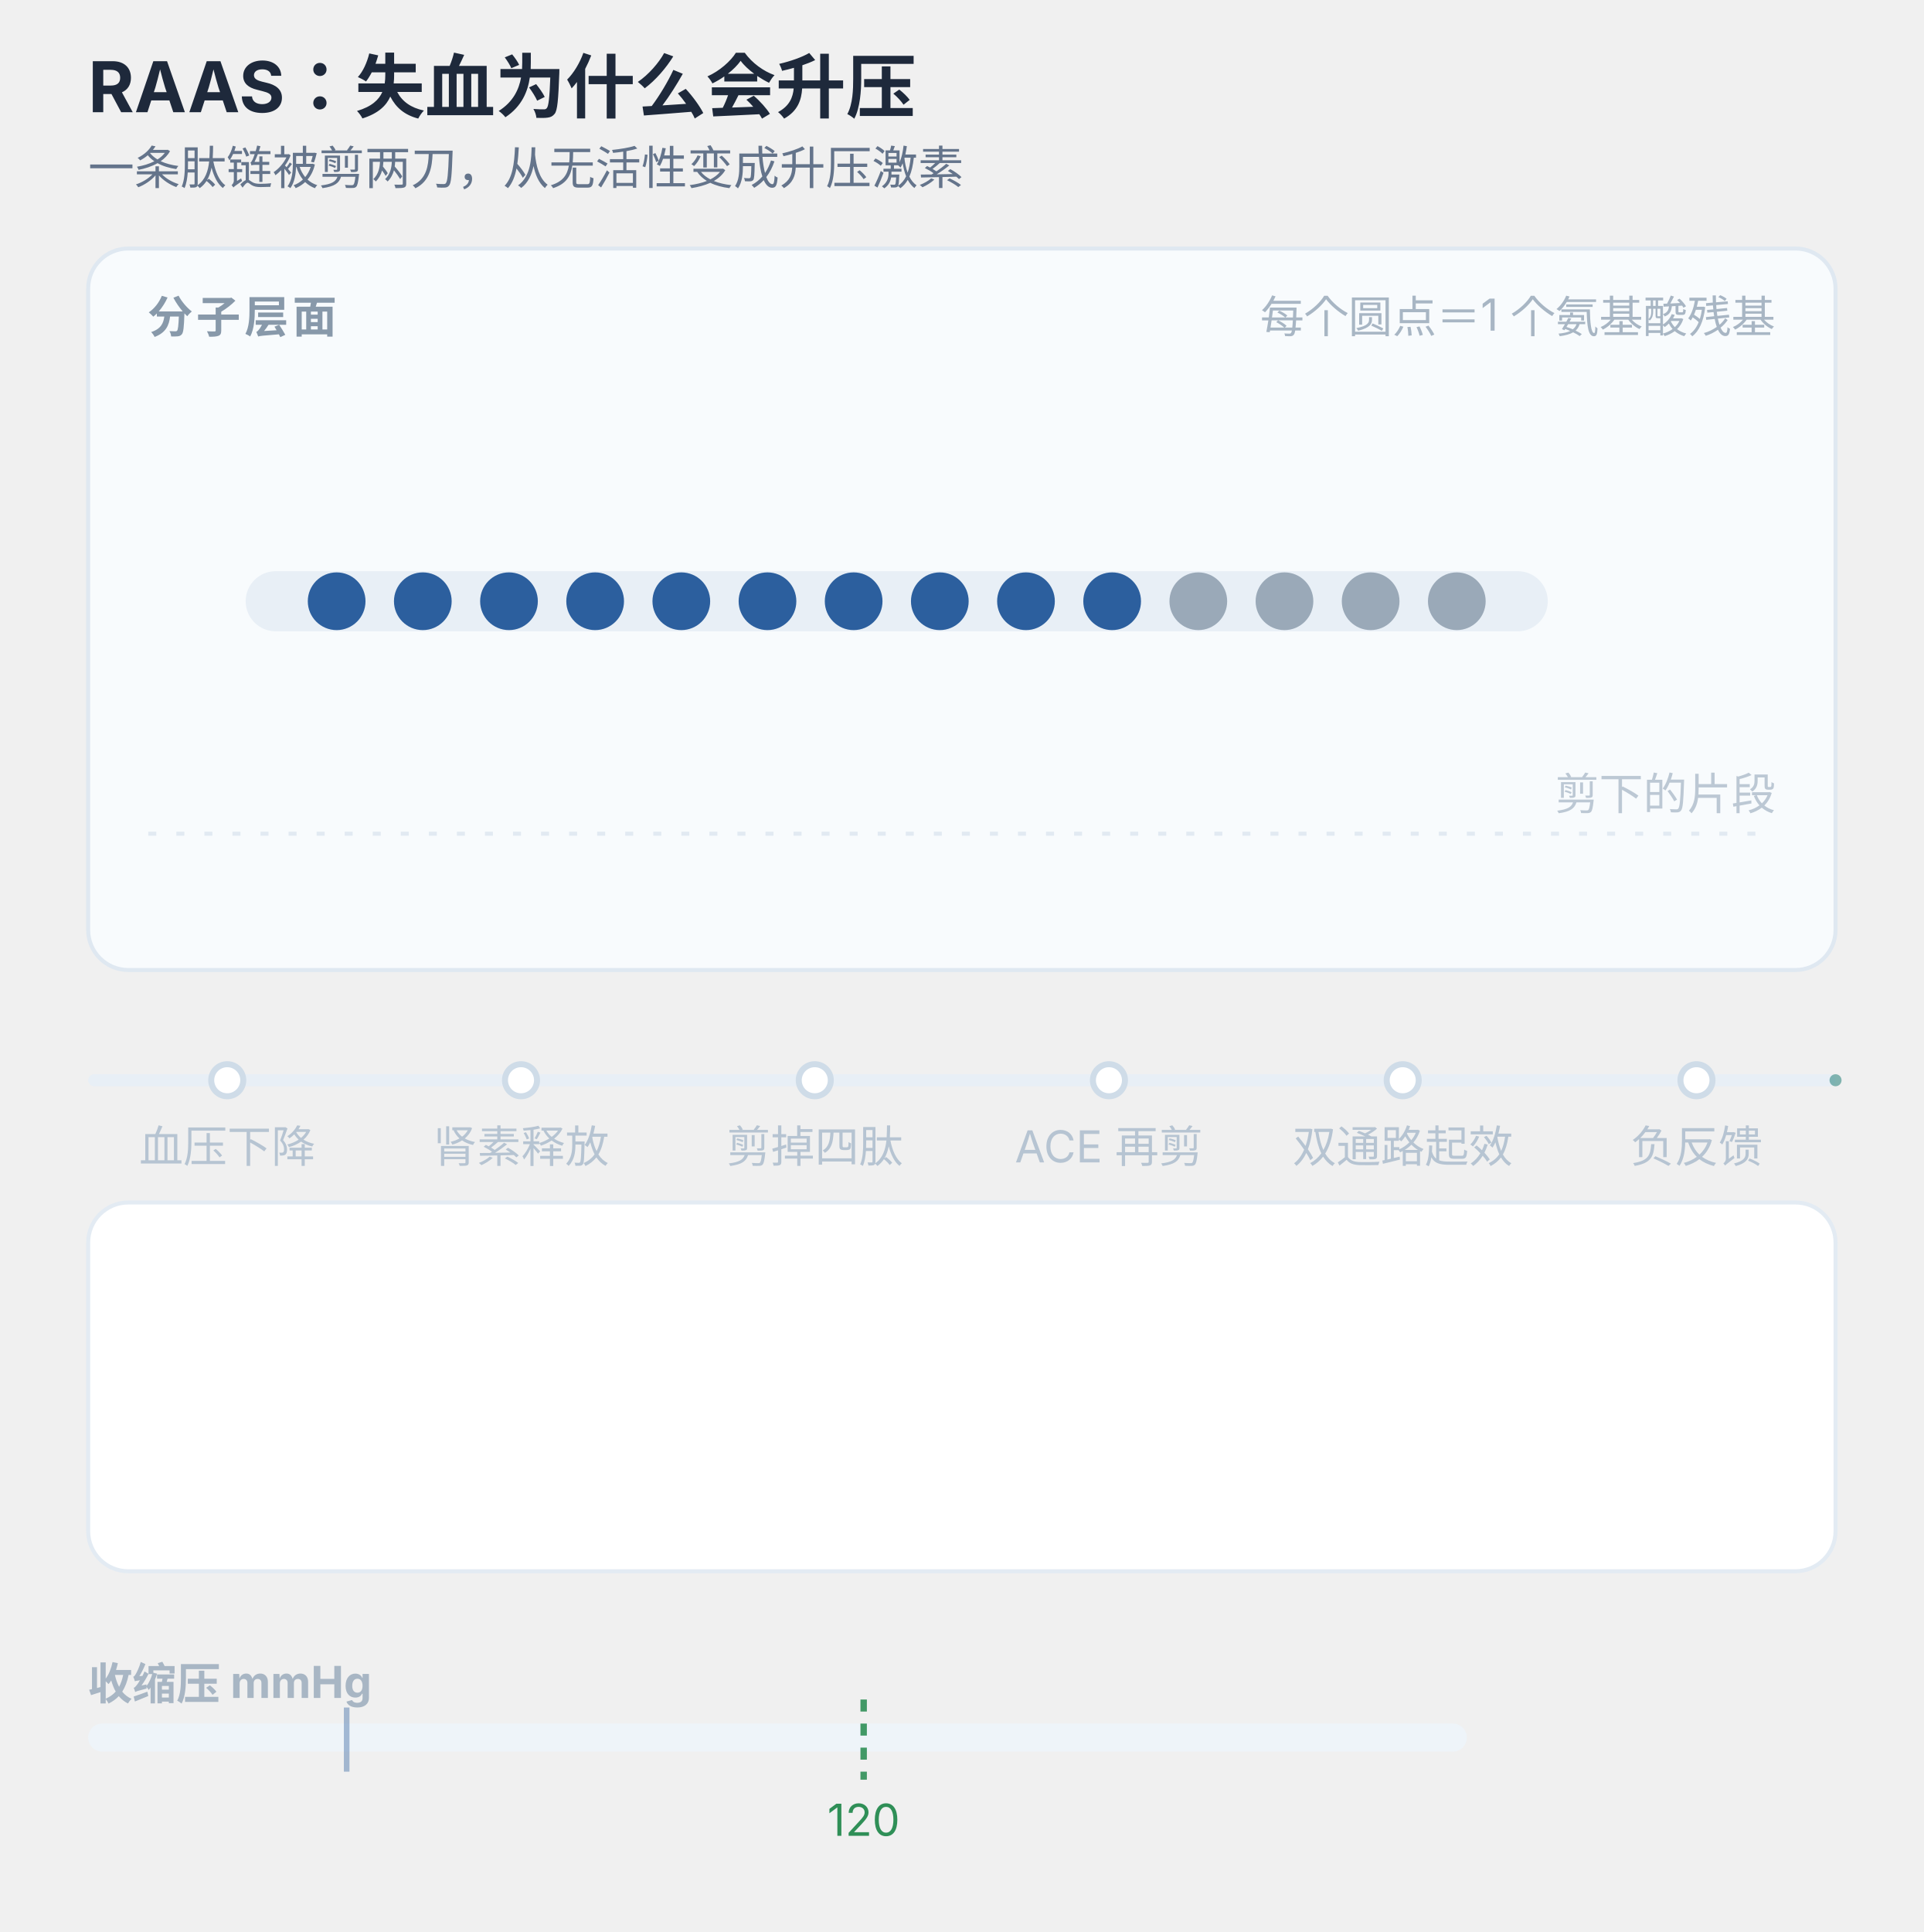
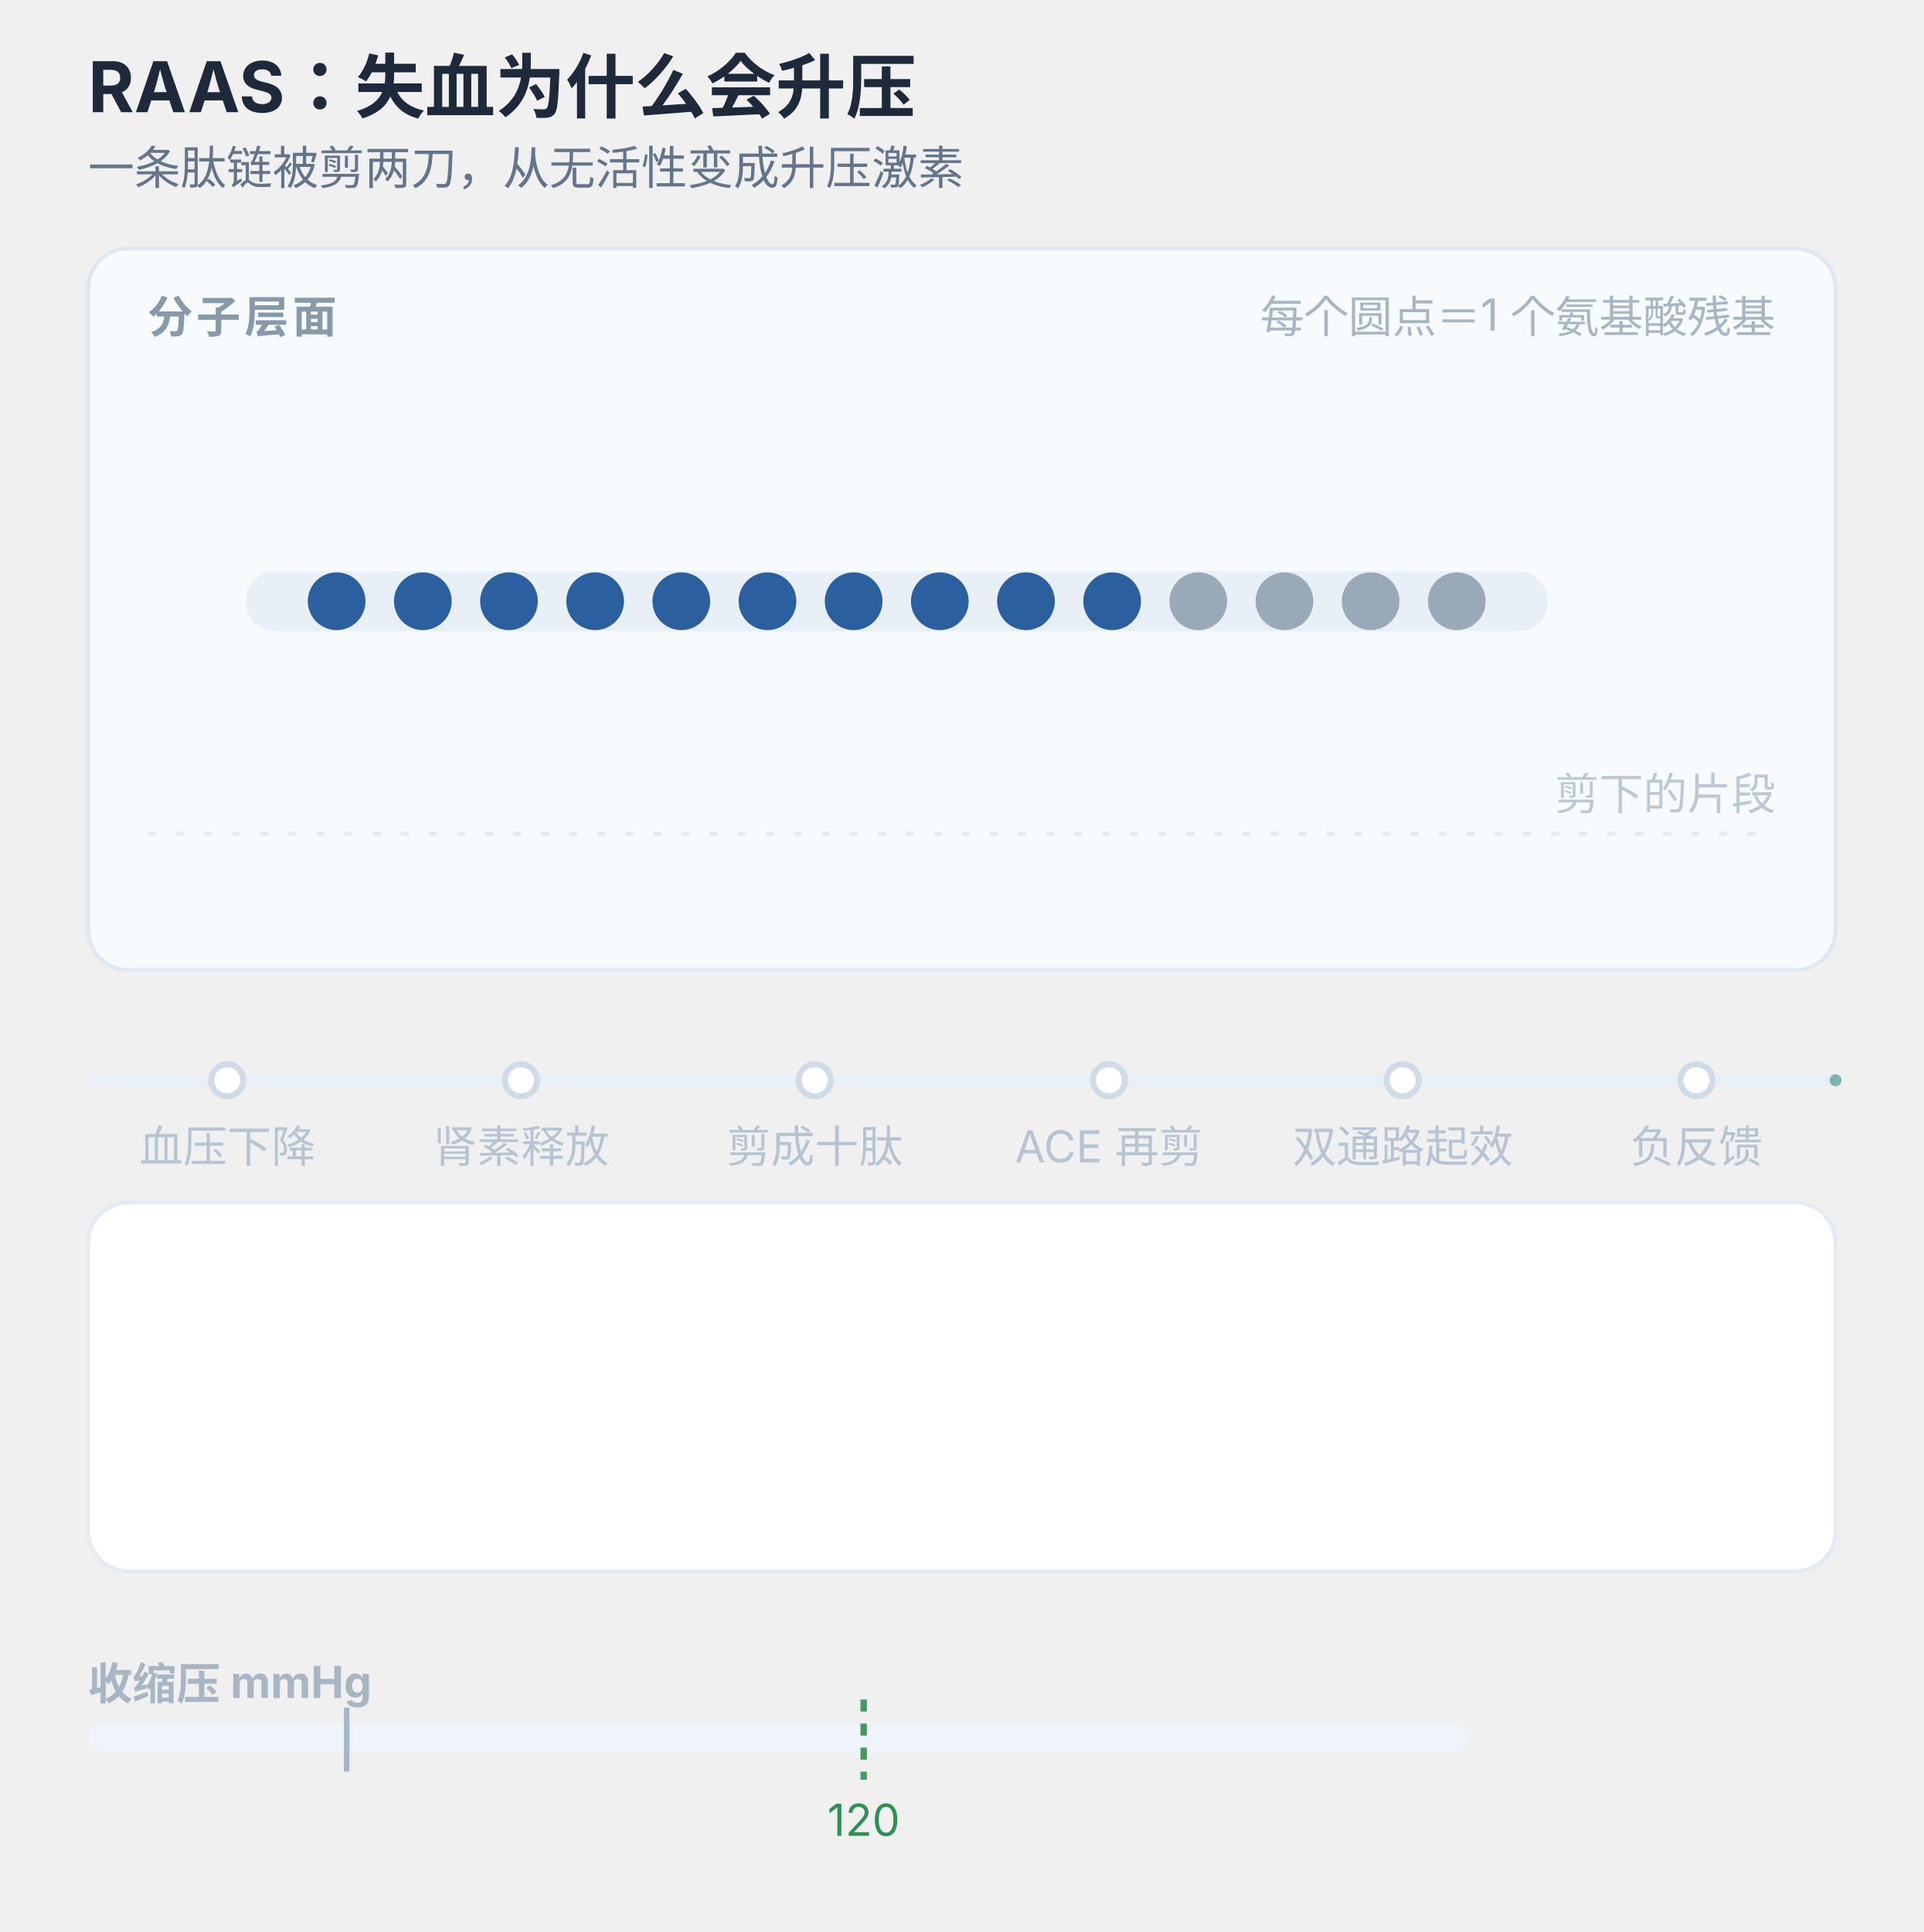
<svg xmlns="http://www.w3.org/2000/svg" viewBox="0 0 480 482" role="img" aria-labelledby="ft fd" style="background:#ffffff">
  <text x="22" y="28" font-size="17.5" font-weight="700" fill="#1e293b" font-family="-apple-system,'PingFang SC','Microsoft YaHei',sans-serif">RAAS：失血为什么会升压</text>
  <text x="22" y="46" font-size="11.5" fill="#64748b" font-family="-apple-system,'PingFang SC','Microsoft YaHei',sans-serif">一条肽链被剪两刀，从无活性变成升压激素</text>
  <rect x="22" y="62" width="436" height="180" rx="10" fill="#f8fbfd" stroke="#dfe8f1" stroke-width="1" />
  <text x="37" y="83" font-size="11" fill="#8899aa" font-weight="700" font-family="-apple-system,'PingFang SC','Microsoft YaHei',sans-serif" letter-spacing="1">分子层面</text>
  <text x="443" y="83" text-anchor="end" font-size="11" fill="#a8b6c4" font-family="-apple-system,'PingFang SC','Microsoft YaHei',sans-serif">每个圆点＝1 个氨基酸残基</text>
  <path d="M68.8,150 H378.7" stroke="#e8eff6" stroke-width="15" stroke-linecap="round" />
  <path d="M76.8,150 a7.2,7.2 0 1,0 14.4,0 a7.2,7.2 0 1,0 -14.4,0 M98.3,150 a7.2,7.2 0 1,0 14.4,0 a7.2,7.2 0 1,0 -14.4,0 M119.8,150 a7.2,7.2 0 1,0 14.4,0 a7.2,7.2 0 1,0 -14.4,0 M141.3,150 a7.2,7.2 0 1,0 14.4,0 a7.2,7.2 0 1,0 -14.4,0 M162.8,150 a7.2,7.2 0 1,0 14.4,0 a7.2,7.2 0 1,0 -14.4,0 M184.3,150 a7.2,7.2 0 1,0 14.4,0 a7.2,7.2 0 1,0 -14.4,0 M205.8,150 a7.2,7.2 0 1,0 14.4,0 a7.2,7.2 0 1,0 -14.4,0 M227.3,150 a7.2,7.2 0 1,0 14.4,0 a7.2,7.2 0 1,0 -14.4,0" fill="#2c5f9e" />
  <g opacity="1">
    <animate attributeName="opacity" values="1;1;0;0" keyTimes="0;0.475;0.479;1" dur="10.8s" repeatCount="indefinite" />
    <path d="M248.8,150 a7.2,7.2 0 1,0 14.4,0 a7.2,7.2 0 1,0 -14.4,0 M270.3,150 a7.2,7.2 0 1,0 14.4,0 a7.2,7.2 0 1,0 -14.4,0" fill="#2c5f9e" />
  </g>
  <g opacity="1">
    <animate attributeName="opacity" values="1;1;0;0" keyTimes="0;0.295;0.299;1" dur="10.8s" repeatCount="indefinite" />
    <path d="M291.8,150 a7.2,7.2 0 1,0 14.4,0 a7.2,7.2 0 1,0 -14.4,0 M313.3,150 a7.2,7.2 0 1,0 14.4,0 a7.2,7.2 0 1,0 -14.4,0 M334.8,150 a7.2,7.2 0 1,0 14.4,0 a7.2,7.2 0 1,0 -14.4,0 M356.3,150 a7.2,7.2 0 1,0 14.4,0 a7.2,7.2 0 1,0 -14.4,0" fill="#9aa9b8" />
  </g>
  <g opacity="0">
    <animate attributeName="opacity" values="0;0;1;1;0;0" keyTimes="0;0.295;0.305;0.407;0.435;1" dur="10.8s" repeatCount="indefinite" />
    <animateTransform attributeName="transform" type="translate" values="0,0;0,0;0,60;0,60" keyTimes="0;0.295;0.395;1" dur="10.8s" repeatCount="indefinite" calcMode="spline" keySplines="0.2 0 0.4 1;0.15 0 0.5 1;0.15 0 0.5 1" />
    <path d="M291.8,150 a7.2,7.2 0 1,0 14.4,0 a7.2,7.2 0 1,0 -14.4,0 M313.3,150 a7.2,7.2 0 1,0 14.4,0 a7.2,7.2 0 1,0 -14.4,0 M334.8,150 a7.2,7.2 0 1,0 14.4,0 a7.2,7.2 0 1,0 -14.4,0 M356.3,150 a7.2,7.2 0 1,0 14.4,0 a7.2,7.2 0 1,0 -14.4,0" fill="#b3c1cf" />
-     <text x="342.0" y="153" text-anchor="middle" font-size="11" fill="#ffffff" font-weight="700" font-family="-apple-system,'PingFang SC','Microsoft YaHei',sans-serif">4 肽</text>
+     <text x="342.0" y="153" text-anchor="middle" font-size="11" fill="#ffffff" font-weight="700" font-family="-apple-system,'PingFang SC','Microsoft YaHei',sans-serif">N 端片段</text>
  </g>
  <g opacity="0">
    <animate attributeName="opacity" values="0;0;1;1;0;0" keyTimes="0;0.475;0.485;0.587;0.615;1" dur="10.8s" repeatCount="indefinite" />
    <animateTransform attributeName="transform" type="translate" values="0,0;0,0;0,60;0,60" keyTimes="0;0.475;0.575;1" dur="10.8s" repeatCount="indefinite" calcMode="spline" keySplines="0.2 0 0.4 1;0.15 0 0.5 1;0.15 0 0.5 1" />
    <path d="M248.8,150 a7.2,7.2 0 1,0 14.4,0 a7.2,7.2 0 1,0 -14.4,0 M270.3,150 a7.2,7.2 0 1,0 14.4,0 a7.2,7.2 0 1,0 -14.4,0" fill="#b3c1cf" />
-     <text x="277.5" y="153" text-anchor="middle" font-size="11" fill="#ffffff" font-weight="700" font-family="-apple-system,'PingFang SC','Microsoft YaHei',sans-serif">His-Leu</text>
+     <text x="277.5" y="153" text-anchor="middle" font-size="11" fill="#ffffff" font-weight="700" font-family="-apple-system,'PingFang SC','Microsoft YaHei',sans-serif">二肽 His-Leu</text>
  </g>
  <path d="M37,208 H443" stroke="#e2eaf2" stroke-width="1" stroke-dasharray="2 5" />
  <text x="443" y="202" text-anchor="end" font-size="11" fill="#bcc8d4" font-family="-apple-system,'PingFang SC','Microsoft YaHei',sans-serif">剪下的片段</text>
  <g opacity="0">
    <animate attributeName="opacity" values="0;0;1;1;0;0" keyTimes="0;0.295;0.303;0.405;0.43;1" dur="10.8s" repeatCount="indefinite" />
    <path d="M291.5,141 L306.5,159 M306.5,141 L291.5,159" stroke="#a8791a" stroke-width="2.4" stroke-linecap="round" fill="none" />
    <text x="299.0" y="118" text-anchor="middle" font-size="11.5" font-weight="700" fill="#a8791a" font-family="-apple-system,'PingFang SC','Microsoft YaHei',sans-serif">肾素</text>
  </g>
  <g opacity="0">
    <animate attributeName="opacity" values="0;0;1;1;0;0" keyTimes="0;0.475;0.483;0.585;0.61;1" dur="10.8s" repeatCount="indefinite" />
    <path d="M248.5,141 L263.5,159 M263.5,141 L248.5,159" stroke="#c1440e" stroke-width="2.4" stroke-linecap="round" fill="none" />
    <text x="256.0" y="118" text-anchor="middle" font-size="11.5" font-weight="700" fill="#c1440e" font-family="-apple-system,'PingFang SC','Microsoft YaHei',sans-serif">ACE</text>
  </g>
  <g opacity="0">
    <animate attributeName="opacity" values="0;0;1;1;0;0" keyTimes="0;0.655;0.665;0.85;0.86;1" dur="10.8s" repeatCount="indefinite" />
    <path d="M310.0,129 V144 q10,10 0,20 V171" stroke="#c0392b" stroke-width="2.8" fill="none" stroke-linecap="round" />
    <path d="M338.0,129 V144 q-10,10 0,20 V171" stroke="#c0392b" stroke-width="2.8" fill="none" stroke-linecap="round" />
    <text x="324.0" y="190" text-anchor="middle" font-size="11.5" font-weight="700" fill="#c0392b" font-family="-apple-system,'PingFang SC','Microsoft YaHei',sans-serif">AT₁</text>
  </g>
  <g opacity="0">
    <animate attributeName="opacity" values="1;1;0;0" keyTimes="0;0.15;0.151;1" dur="10.8s" repeatCount="indefinite" />
    <text x="78" y="110" font-size="13.5" font-weight="700" fill="#2c5f9e" font-family="-apple-system,'PingFang SC','Microsoft YaHei',sans-serif">血管紧张素原</text>
  </g>
  <g opacity="0">
    <animate attributeName="opacity" values="0;0;1;1;0;0" keyTimes="0;0.15;0.151;0.295;0.296;1" dur="10.8s" repeatCount="indefinite" />
    <text x="78" y="110" font-size="13.5" font-weight="700" fill="#2c5f9e" font-family="-apple-system,'PingFang SC','Microsoft YaHei',sans-serif">血管紧张素原</text>
  </g>
  <g opacity="0">
    <animate attributeName="opacity" values="0;0;1;1;0;0" keyTimes="0;0.295;0.296;0.475;0.476;1" dur="10.8s" repeatCount="indefinite" />
    <text x="78" y="110" font-size="13.5" font-weight="700" fill="#a8791a" font-family="-apple-system,'PingFang SC','Microsoft YaHei',sans-serif">血管紧张素 Ⅰ · 十肽</text>
  </g>
  <g opacity="0">
    <animate attributeName="opacity" values="0;0;1;1;0;0" keyTimes="0;0.475;0.476;0.655;0.656;1" dur="10.8s" repeatCount="indefinite" />
    <text x="78" y="110" font-size="13.5" font-weight="700" fill="#c0392b" font-family="-apple-system,'PingFang SC','Microsoft YaHei',sans-serif">血管紧张素 Ⅱ · 八肽</text>
  </g>
  <g opacity="0">
    <animate attributeName="opacity" values="0;0;1;1;0;0" keyTimes="0;0.655;0.656;0.85;0.851;1" dur="10.8s" repeatCount="indefinite" />
    <text x="78" y="110" font-size="13.5" font-weight="700" fill="#c0392b" font-family="-apple-system,'PingFang SC','Microsoft YaHei',sans-serif">血管紧张素 Ⅱ → AT₁</text>
  </g>
  <g opacity="0">
    <animate attributeName="opacity" values="0;0;1;1" keyTimes="0;0.85;0.851;1" dur="10.8s" repeatCount="indefinite" />
    <text x="78" y="110" font-size="13.5" font-weight="700" fill="#2f8f57" font-family="-apple-system,'PingFang SC','Microsoft YaHei',sans-serif">灭活片段</text>
  </g>
  <rect x="22" y="268" width="436" height="3" rx="1.5" fill="#e8eff6" />
  <path d="M22,269.5 H458" stroke="#0f766e" stroke-width="3" stroke-linecap="round" opacity="0.5" stroke-dasharray="436" stroke-dashoffset="436">
    <animate attributeName="stroke-dashoffset" values="436;0" keyTimes="0;1" dur="10.8s" repeatCount="indefinite" />
  </path>
  <circle cx="56.7" cy="269.5" r="4" fill="#ffffff" stroke="#cfdce8" stroke-width="1.5" />
  <g opacity="0">
    <animate attributeName="opacity" values="1;1;0;0" keyTimes="0;0.15;0.151;1" dur="10.8s" repeatCount="indefinite" />
    <circle cx="56.7" cy="269.5" r="5.5" fill="#2c5f9e" />
  </g>
  <g opacity="1">
    <animate attributeName="opacity" values="0.0;0.0;1.0;1.0" keyTimes="0;0.15;0.151;1" dur="10.8s" repeatCount="indefinite" />
    <text x="56.7" y="290" text-anchor="middle" font-size="11" fill="#b6c4d2" font-family="-apple-system,'PingFang SC','Microsoft YaHei',sans-serif">血压下降</text>
  </g>
  <g opacity="0">
    <animate attributeName="opacity" values="1;1;0;0" keyTimes="0;0.15;0.151;1" dur="10.8s" repeatCount="indefinite" />
    <text x="56.7" y="290" text-anchor="middle" font-size="11" font-weight="700" fill="#2c5f9e" font-family="-apple-system,'PingFang SC','Microsoft YaHei',sans-serif">血压下降</text>
  </g>
  <circle cx="130.0" cy="269.5" r="4" fill="#ffffff" stroke="#cfdce8" stroke-width="1.5" />
  <g opacity="0">
    <animate attributeName="opacity" values="0;0;1;1;0;0" keyTimes="0;0.15;0.151;0.295;0.296;1" dur="10.8s" repeatCount="indefinite" />
    <circle cx="130.0" cy="269.5" r="5.5" fill="#0f766e" />
  </g>
  <g opacity="1">
    <animate attributeName="opacity" values="1.0;1.0;0.0;0.0;1.0;1.0" keyTimes="0;0.15;0.151;0.295;0.296;1" dur="10.8s" repeatCount="indefinite" />
    <text x="130.0" y="290" text-anchor="middle" font-size="11" fill="#b6c4d2" font-family="-apple-system,'PingFang SC','Microsoft YaHei',sans-serif">肾素释放</text>
  </g>
  <g opacity="0">
    <animate attributeName="opacity" values="0;0;1;1;0;0" keyTimes="0;0.15;0.151;0.295;0.296;1" dur="10.8s" repeatCount="indefinite" />
    <text x="130.0" y="290" text-anchor="middle" font-size="11" font-weight="700" fill="#0f766e" font-family="-apple-system,'PingFang SC','Microsoft YaHei',sans-serif">肾素释放</text>
  </g>
  <circle cx="203.3" cy="269.5" r="4" fill="#ffffff" stroke="#cfdce8" stroke-width="1.5" />
  <g opacity="0">
    <animate attributeName="opacity" values="0;0;1;1;0;0" keyTimes="0;0.295;0.296;0.475;0.476;1" dur="10.8s" repeatCount="indefinite" />
    <circle cx="203.3" cy="269.5" r="5.5" fill="#a8791a" />
  </g>
  <g opacity="1">
    <animate attributeName="opacity" values="1.0;1.0;0.0;0.0;1.0;1.0" keyTimes="0;0.295;0.296;0.475;0.476;1" dur="10.8s" repeatCount="indefinite" />
-     <text x="203.3" y="290" text-anchor="middle" font-size="11" fill="#b6c4d2" font-family="-apple-system,'PingFang SC','Microsoft YaHei',sans-serif">剪掉四肽</text>
-   </g>
-   <g opacity="0">
-     <animate attributeName="opacity" values="0;0;1;1;0;0" keyTimes="0;0.295;0.296;0.475;0.476;1" dur="10.8s" repeatCount="indefinite" />
-     <text x="203.3" y="290" text-anchor="middle" font-size="11" font-weight="700" fill="#a8791a" font-family="-apple-system,'PingFang SC','Microsoft YaHei',sans-serif">剪掉四肽</text>
+     <text x="203.3" y="290" text-anchor="middle" font-size="11" fill="#b6c4d2" font-family="-apple-system,'PingFang SC','Microsoft YaHei',sans-serif">剪成十肽</text>
+   </g>
+   <g opacity="0">
+     <animate attributeName="opacity" values="0;0;1;1;0;0" keyTimes="0;0.295;0.296;0.475;0.476;1" dur="10.8s" repeatCount="indefinite" />
+     <text x="203.3" y="290" text-anchor="middle" font-size="11" font-weight="700" fill="#a8791a" font-family="-apple-system,'PingFang SC','Microsoft YaHei',sans-serif">剪成十肽</text>
  </g>
  <circle cx="276.7" cy="269.5" r="4" fill="#ffffff" stroke="#cfdce8" stroke-width="1.5" />
  <g opacity="0">
    <animate attributeName="opacity" values="0;0;1;1;0;0" keyTimes="0;0.475;0.476;0.655;0.656;1" dur="10.8s" repeatCount="indefinite" />
    <circle cx="276.7" cy="269.5" r="5.5" fill="#c1440e" />
  </g>
  <g opacity="1">
    <animate attributeName="opacity" values="1.0;1.0;0.0;0.0;1.0;1.0" keyTimes="0;0.475;0.476;0.655;0.656;1" dur="10.8s" repeatCount="indefinite" />
    <text x="276.7" y="290" text-anchor="middle" font-size="11" fill="#b6c4d2" font-family="-apple-system,'PingFang SC','Microsoft YaHei',sans-serif">ACE 再剪</text>
  </g>
  <g opacity="0">
    <animate attributeName="opacity" values="0;0;1;1;0;0" keyTimes="0;0.475;0.476;0.655;0.656;1" dur="10.8s" repeatCount="indefinite" />
    <text x="276.7" y="290" text-anchor="middle" font-size="11" font-weight="700" fill="#c1440e" font-family="-apple-system,'PingFang SC','Microsoft YaHei',sans-serif">ACE 再剪</text>
  </g>
  <circle cx="350.0" cy="269.5" r="4" fill="#ffffff" stroke="#cfdce8" stroke-width="1.5" />
  <g opacity="0">
    <animate attributeName="opacity" values="0;0;1;1;0;0" keyTimes="0;0.655;0.656;0.85;0.851;1" dur="10.8s" repeatCount="indefinite" />
    <circle cx="350.0" cy="269.5" r="5.5" fill="#c0392b" />
  </g>
  <g opacity="1">
    <animate attributeName="opacity" values="1.0;1.0;0.0;0.0;1.0;1.0" keyTimes="0;0.655;0.656;0.85;0.851;1" dur="10.8s" repeatCount="indefinite" />
    <text x="350.0" y="290" text-anchor="middle" font-size="11" fill="#b6c4d2" font-family="-apple-system,'PingFang SC','Microsoft YaHei',sans-serif">双通路起效</text>
  </g>
  <g opacity="0">
    <animate attributeName="opacity" values="0;0;1;1;0;0" keyTimes="0;0.655;0.656;0.85;0.851;1" dur="10.8s" repeatCount="indefinite" />
    <text x="350.0" y="290" text-anchor="middle" font-size="11" font-weight="700" fill="#c0392b" font-family="-apple-system,'PingFang SC','Microsoft YaHei',sans-serif">双通路起效</text>
  </g>
  <circle cx="423.3" cy="269.5" r="4" fill="#ffffff" stroke="#cfdce8" stroke-width="1.5" />
  <g opacity="0">
    <animate attributeName="opacity" values="0;0;1;1" keyTimes="0;0.85;0.851;1" dur="10.8s" repeatCount="indefinite" />
    <circle cx="423.3" cy="269.5" r="5.5" fill="#2f8f57" />
  </g>
  <g opacity="1">
    <animate attributeName="opacity" values="1.0;1.0;0.0;0.0" keyTimes="0;0.85;0.851;1" dur="10.8s" repeatCount="indefinite" />
    <text x="423.3" y="290" text-anchor="middle" font-size="11" fill="#b6c4d2" font-family="-apple-system,'PingFang SC','Microsoft YaHei',sans-serif">负反馈</text>
  </g>
  <g opacity="0">
    <animate attributeName="opacity" values="0;0;1;1" keyTimes="0;0.85;0.851;1" dur="10.8s" repeatCount="indefinite" />
    <text x="423.3" y="290" text-anchor="middle" font-size="11" font-weight="700" fill="#2f8f57" font-family="-apple-system,'PingFang SC','Microsoft YaHei',sans-serif">负反馈</text>
  </g>
  <rect x="22" y="300" width="436" height="92" rx="10" fill="#ffffff" stroke="#e3ebf3" stroke-width="1" />
  <g opacity="0">
    <animate attributeName="opacity" values="1;1;0;0" keyTimes="0;0.15;0.151;1" dur="10.8s" repeatCount="indefinite" />
    <rect x="22" y="301" width="3" height="90" fill="#2c5f9e" opacity="0.85" />
    <text x="40" y="326" font-size="11" fill="#a8b6c4" font-weight="700" font-family="-apple-system,'PingFang SC','Microsoft YaHei',sans-serif">因为</text>
    <text x="78" y="326" font-size="12.5" fill="#6b7c8d" font-family="-apple-system,'PingFang SC','Microsoft YaHei',sans-serif">失血、脱水或久站，肾动脉灌注压下降</text>
    <text x="40" y="362" font-size="11" fill="#2c5f9e" font-weight="700" font-family="-apple-system,'PingFang SC','Microsoft YaHei',sans-serif">所以</text>
    <text x="78" y="362" font-size="14.5" fill="#2c5f9e" font-weight="700" font-family="-apple-system,'PingFang SC','Microsoft YaHei',sans-serif">球旁细胞牵拉减少，颗粒准备释放</text>
  </g>
  <g opacity="0">
    <animate attributeName="opacity" values="0;0;1;1;0;0" keyTimes="0;0.15;0.151;0.295;0.296;1" dur="10.8s" repeatCount="indefinite" />
    <rect x="22" y="301" width="3" height="90" fill="#0f766e" opacity="0.85" />
    <text x="40" y="326" font-size="11" fill="#a8b6c4" font-weight="700" font-family="-apple-system,'PingFang SC','Microsoft YaHei',sans-serif">因为</text>
    <text x="78" y="326" font-size="12.5" fill="#6b7c8d" font-family="-apple-system,'PingFang SC','Microsoft YaHei',sans-serif">灌注压↓ ＋ 远曲小管 NaCl↓ ＋ 交感 β₁↑</text>
    <text x="40" y="362" font-size="11" fill="#0f766e" font-weight="700" font-family="-apple-system,'PingFang SC','Microsoft YaHei',sans-serif">所以</text>
    <text x="78" y="362" font-size="14.5" fill="#0f766e" font-weight="700" font-family="-apple-system,'PingFang SC','Microsoft YaHei',sans-serif">肾素这把剪子进入血液</text>
  </g>
  <g opacity="0">
    <animate attributeName="opacity" values="0;0;1;1;0;0" keyTimes="0;0.295;0.296;0.475;0.476;1" dur="10.8s" repeatCount="indefinite" />
    <rect x="22" y="301" width="3" height="90" fill="#a8791a" opacity="0.85" />
    <text x="40" y="326" font-size="11" fill="#a8b6c4" font-weight="700" font-family="-apple-system,'PingFang SC','Microsoft YaHei',sans-serif">因为</text>
    <text x="78" y="326" font-size="12.5" fill="#6b7c8d" font-family="-apple-system,'PingFang SC','Microsoft YaHei',sans-serif">肾素水解血管紧张素原的 Leu-Val 键</text>
    <text x="40" y="362" font-size="11" fill="#a8791a" font-weight="700" font-family="-apple-system,'PingFang SC','Microsoft YaHei',sans-serif">所以</text>
    <text x="78" y="362" font-size="14.5" fill="#a8791a" font-weight="700" font-family="-apple-system,'PingFang SC','Microsoft YaHei',sans-serif">余下十肽 → 血管紧张素 Ⅰ，本身无活性</text>
  </g>
  <g opacity="0">
    <animate attributeName="opacity" values="0;0;1;1;0;0" keyTimes="0;0.475;0.476;0.655;0.656;1" dur="10.8s" repeatCount="indefinite" />
    <rect x="22" y="301" width="3" height="90" fill="#c1440e" opacity="0.85" />
    <text x="40" y="326" font-size="11" fill="#a8b6c4" font-weight="700" font-family="-apple-system,'PingFang SC','Microsoft YaHei',sans-serif">因为</text>
    <text x="78" y="326" font-size="12.5" fill="#6b7c8d" font-family="-apple-system,'PingFang SC','Microsoft YaHei',sans-serif">肺毛细血管内皮的 ACE 切掉末端二肽</text>
    <text x="40" y="362" font-size="11" fill="#c1440e" font-weight="700" font-family="-apple-system,'PingFang SC','Microsoft YaHei',sans-serif">所以</text>
-     <text x="78" y="362" font-size="14.5" fill="#c1440e" font-weight="700" font-family="-apple-system,'PingFang SC','Microsoft YaHei',sans-serif">八肽血管紧张素 Ⅱ —— 唯一有活性者</text>
+     <text x="78" y="362" font-size="14.5" fill="#c1440e" font-weight="700" font-family="-apple-system,'PingFang SC','Microsoft YaHei',sans-serif">八肽血管紧张素 Ⅱ —— 主要活性产物</text>
  </g>
  <g opacity="0">
    <animate attributeName="opacity" values="0;0;1;1;0;0" keyTimes="0;0.655;0.656;0.85;0.851;1" dur="10.8s" repeatCount="indefinite" />
    <rect x="22" y="301" width="3" height="90" fill="#c0392b" opacity="0.85" />
    <text x="40" y="326" font-size="11" fill="#a8b6c4" font-weight="700" font-family="-apple-system,'PingFang SC','Microsoft YaHei',sans-serif">因为</text>
    <text x="78" y="326" font-size="12.5" fill="#6b7c8d" font-family="-apple-system,'PingFang SC','Microsoft YaHei',sans-serif">血管平滑肌收缩 ＋ 醛固酮促 Na⁺ 重吸收</text>
    <text x="40" y="362" font-size="11" fill="#c0392b" font-weight="700" font-family="-apple-system,'PingFang SC','Microsoft YaHei',sans-serif">所以</text>
    <text x="78" y="362" font-size="14.5" fill="#c0392b" font-weight="700" font-family="-apple-system,'PingFang SC','Microsoft YaHei',sans-serif">外周阻力↑ 且 血容量↑，两者相乘</text>
  </g>
  <g opacity="0">
    <animate attributeName="opacity" values="0;0;1;1" keyTimes="0;0.85;0.851;1" dur="10.8s" repeatCount="indefinite" />
    <rect x="22" y="301" width="3" height="90" fill="#2f8f57" opacity="0.85" />
    <text x="40" y="326" font-size="11" fill="#a8b6c4" font-weight="700" font-family="-apple-system,'PingFang SC','Microsoft YaHei',sans-serif">因为</text>
    <text x="78" y="326" font-size="12.5" fill="#6b7c8d" font-family="-apple-system,'PingFang SC','Microsoft YaHei',sans-serif">阻力 × 容量双升，肾灌注压回到正常</text>
    <text x="40" y="362" font-size="11" fill="#2f8f57" font-weight="700" font-family="-apple-system,'PingFang SC','Microsoft YaHei',sans-serif">所以</text>
    <text x="78" y="362" font-size="14.5" fill="#2f8f57" font-weight="700" font-family="-apple-system,'PingFang SC','Microsoft YaHei',sans-serif">肾素释放被抑制，系统自动停机</text>
  </g>
  <text x="22" y="424" font-size="11" fill="#a8b6c4" font-weight="700" font-family="-apple-system,'PingFang SC','Microsoft YaHei',sans-serif">收缩压 mmHg</text>
  <rect x="22" y="430" width="344" height="7" rx="3.5" fill="#eef4f9" />
  <path d="M215.5,424 V444" stroke="#2f8f57" stroke-width="1.6" stroke-dasharray="3 3" opacity="0.9" />
  <text x="215.5" y="458" text-anchor="middle" font-size="11" fill="#2f8f57" font-family="-apple-system,'PingFang SC','Microsoft YaHei',sans-serif">120</text>
  <path d="M86.5,426 V442" stroke="#2c5f9e" stroke-width="1.4" opacity="0.4" />
  <g opacity="0">
    <animate attributeName="opacity" values="1;1;0;0" keyTimes="0;0.15;0.151;1" dur="10.8s" repeatCount="indefinite" />
    <rect x="86.5" y="430" width="1.0" height="7" rx="3.5" fill="#2c5f9e" opacity="0.85" />
    <circle cx="86.5" cy="433.5" r="6" fill="#ffffff" stroke="#2c5f9e" stroke-width="2.4" />
  </g>
  <g opacity="0">
    <animate attributeName="opacity" values="0;0;1;1;0;0" keyTimes="0;0.15;0.151;0.295;0.296;1" dur="10.8s" repeatCount="indefinite" />
    <rect x="86.5" y="430" width="1.0" height="7" rx="3.5" fill="#0f766e" opacity="0.85" />
    <circle cx="86.5" cy="433.5" r="6" fill="#ffffff" stroke="#0f766e" stroke-width="2.4" />
  </g>
  <g opacity="0">
    <animate attributeName="opacity" values="0;0;1;1;0;0" keyTimes="0;0.295;0.296;0.475;0.476;1" dur="10.8s" repeatCount="indefinite" />
    <rect x="86.5" y="430" width="1.0" height="7" rx="3.5" fill="#a8791a" opacity="0.85" />
    <circle cx="86.5" cy="433.5" r="6" fill="#ffffff" stroke="#a8791a" stroke-width="2.4" />
  </g>
  <g opacity="0">
    <animate attributeName="opacity" values="0;0;1;1;0;0" keyTimes="0;0.475;0.476;0.655;0.656;1" dur="10.8s" repeatCount="indefinite" />
    <rect x="86.5" y="430" width="21.5" height="7" rx="3.5" fill="#c1440e" opacity="0.85" />
    <circle cx="108.0" cy="433.5" r="6" fill="#ffffff" stroke="#c1440e" stroke-width="2.4" />
  </g>
  <g opacity="0">
    <animate attributeName="opacity" values="0;0;1;1;0;0" keyTimes="0;0.655;0.656;0.85;0.851;1" dur="10.8s" repeatCount="indefinite" />
-     <rect x="86.5" y="430" width="225.8" height="7" rx="3.5" fill="#c0392b" opacity="0.85" />
-     <circle cx="312.2" cy="433.5" r="6" fill="#ffffff" stroke="#c0392b" stroke-width="2.4" />
-   </g>
-   <g opacity="0">
-     <animate attributeName="opacity" values="0;0;1;1" keyTimes="0;0.85;0.851;1" dur="10.8s" repeatCount="indefinite" />
-     <rect x="86.5" y="430" width="172.0" height="7" rx="3.5" fill="#2f8f57" opacity="0.85" />
-     <circle cx="258.5" cy="433.5" r="6" fill="#ffffff" stroke="#2f8f57" stroke-width="2.4" />
+     <rect x="86.5" y="430" width="150.5" height="7" rx="3.5" fill="#c0392b" opacity="0.85" />
+     <circle cx="237.0" cy="433.5" r="6" fill="#ffffff" stroke="#c0392b" stroke-width="2.4" />
+   </g>
+   <g opacity="0">
+     <animate attributeName="opacity" values="0;0;1;1" keyTimes="0;0.85;0.851;1" dur="10.8s" repeatCount="indefinite" />
+     <rect x="86.5" y="430" width="129.0" height="7" rx="3.5" fill="#2f8f57" opacity="0.85" />
+     <circle cx="215.5" cy="433.5" r="6" fill="#ffffff" stroke="#2f8f57" stroke-width="2.4" />
  </g>
  <g opacity="0">
    <animate attributeName="opacity" values="1;1;0;0" keyTimes="0;0.15;0.151;1" dur="10.8s" repeatCount="indefinite" />
    <text x="458" y="446" text-anchor="end" font-size="30" font-weight="700" fill="#2c5f9e" font-family="-apple-system,'PingFang SC','Microsoft YaHei',sans-serif">96</text>
  </g>
  <g opacity="0">
    <animate attributeName="opacity" values="0;0;1;1;0;0" keyTimes="0;0.15;0.151;0.295;0.296;1" dur="10.8s" repeatCount="indefinite" />
    <text x="458" y="446" text-anchor="end" font-size="30" font-weight="700" fill="#0f766e" font-family="-apple-system,'PingFang SC','Microsoft YaHei',sans-serif">96</text>
  </g>
  <g opacity="0">
    <animate attributeName="opacity" values="0;0;1;1;0;0" keyTimes="0;0.295;0.296;0.475;0.476;1" dur="10.8s" repeatCount="indefinite" />
    <text x="458" y="446" text-anchor="end" font-size="30" font-weight="700" fill="#a8791a" font-family="-apple-system,'PingFang SC','Microsoft YaHei',sans-serif">96</text>
  </g>
  <g opacity="0">
    <animate attributeName="opacity" values="0;0;1;1;0;0" keyTimes="0;0.475;0.476;0.655;0.656;1" dur="10.8s" repeatCount="indefinite" />
    <text x="458" y="446" text-anchor="end" font-size="30" font-weight="700" fill="#c1440e" font-family="-apple-system,'PingFang SC','Microsoft YaHei',sans-serif">100</text>
  </g>
  <g opacity="0">
    <animate attributeName="opacity" values="0;0;1;1;0;0" keyTimes="0;0.655;0.656;0.85;0.851;1" dur="10.8s" repeatCount="indefinite" />
-     <text x="458" y="446" text-anchor="end" font-size="30" font-weight="700" fill="#c0392b" font-family="-apple-system,'PingFang SC','Microsoft YaHei',sans-serif">138</text>
-   </g>
-   <g opacity="0">
-     <animate attributeName="opacity" values="0;0;1;1" keyTimes="0;0.85;0.851;1" dur="10.8s" repeatCount="indefinite" />
-     <text x="458" y="446" text-anchor="end" font-size="30" font-weight="700" fill="#2f8f57" font-family="-apple-system,'PingFang SC','Microsoft YaHei',sans-serif">128</text>
+     <text x="458" y="446" text-anchor="end" font-size="30" font-weight="700" fill="#c0392b" font-family="-apple-system,'PingFang SC','Microsoft YaHei',sans-serif">124</text>
+   </g>
+   <g opacity="0">
+     <animate attributeName="opacity" values="0;0;1;1" keyTimes="0;0.85;0.851;1" dur="10.8s" repeatCount="indefinite" />
+     <text x="458" y="446" text-anchor="end" font-size="30" font-weight="700" fill="#2f8f57" font-family="-apple-system,'PingFang SC','Microsoft YaHei',sans-serif">120</text>
  </g>
</svg>
